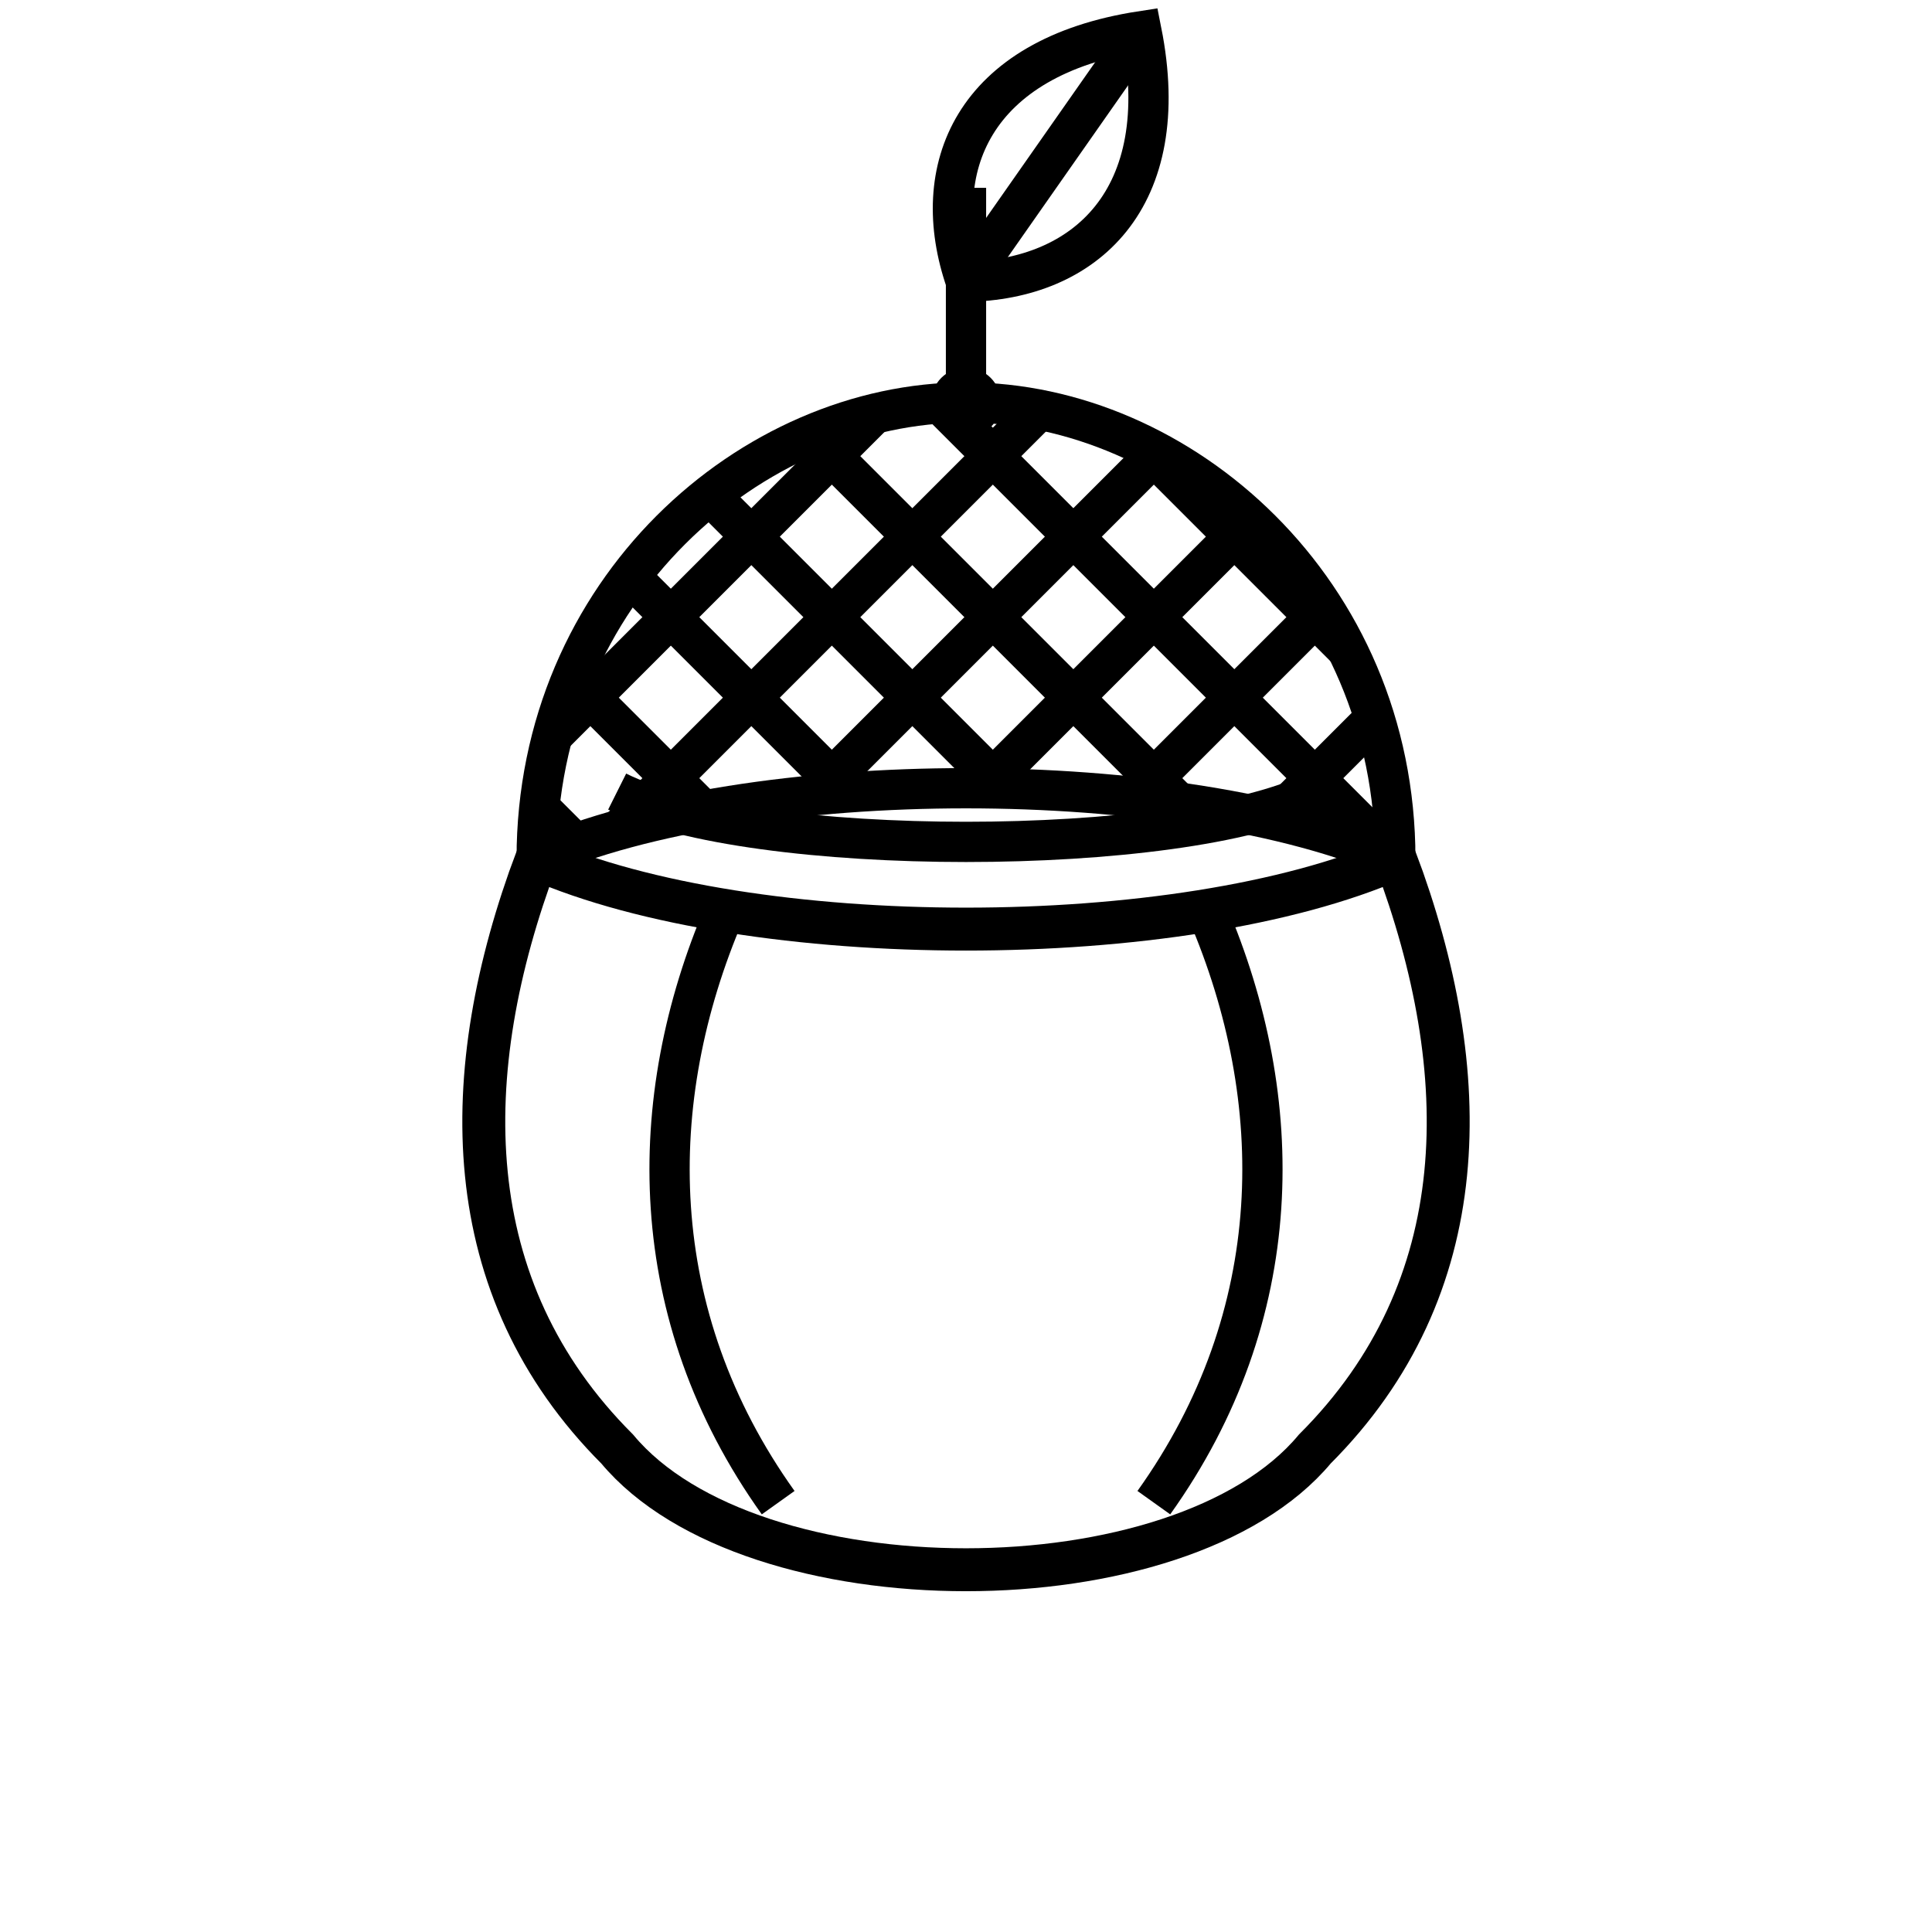
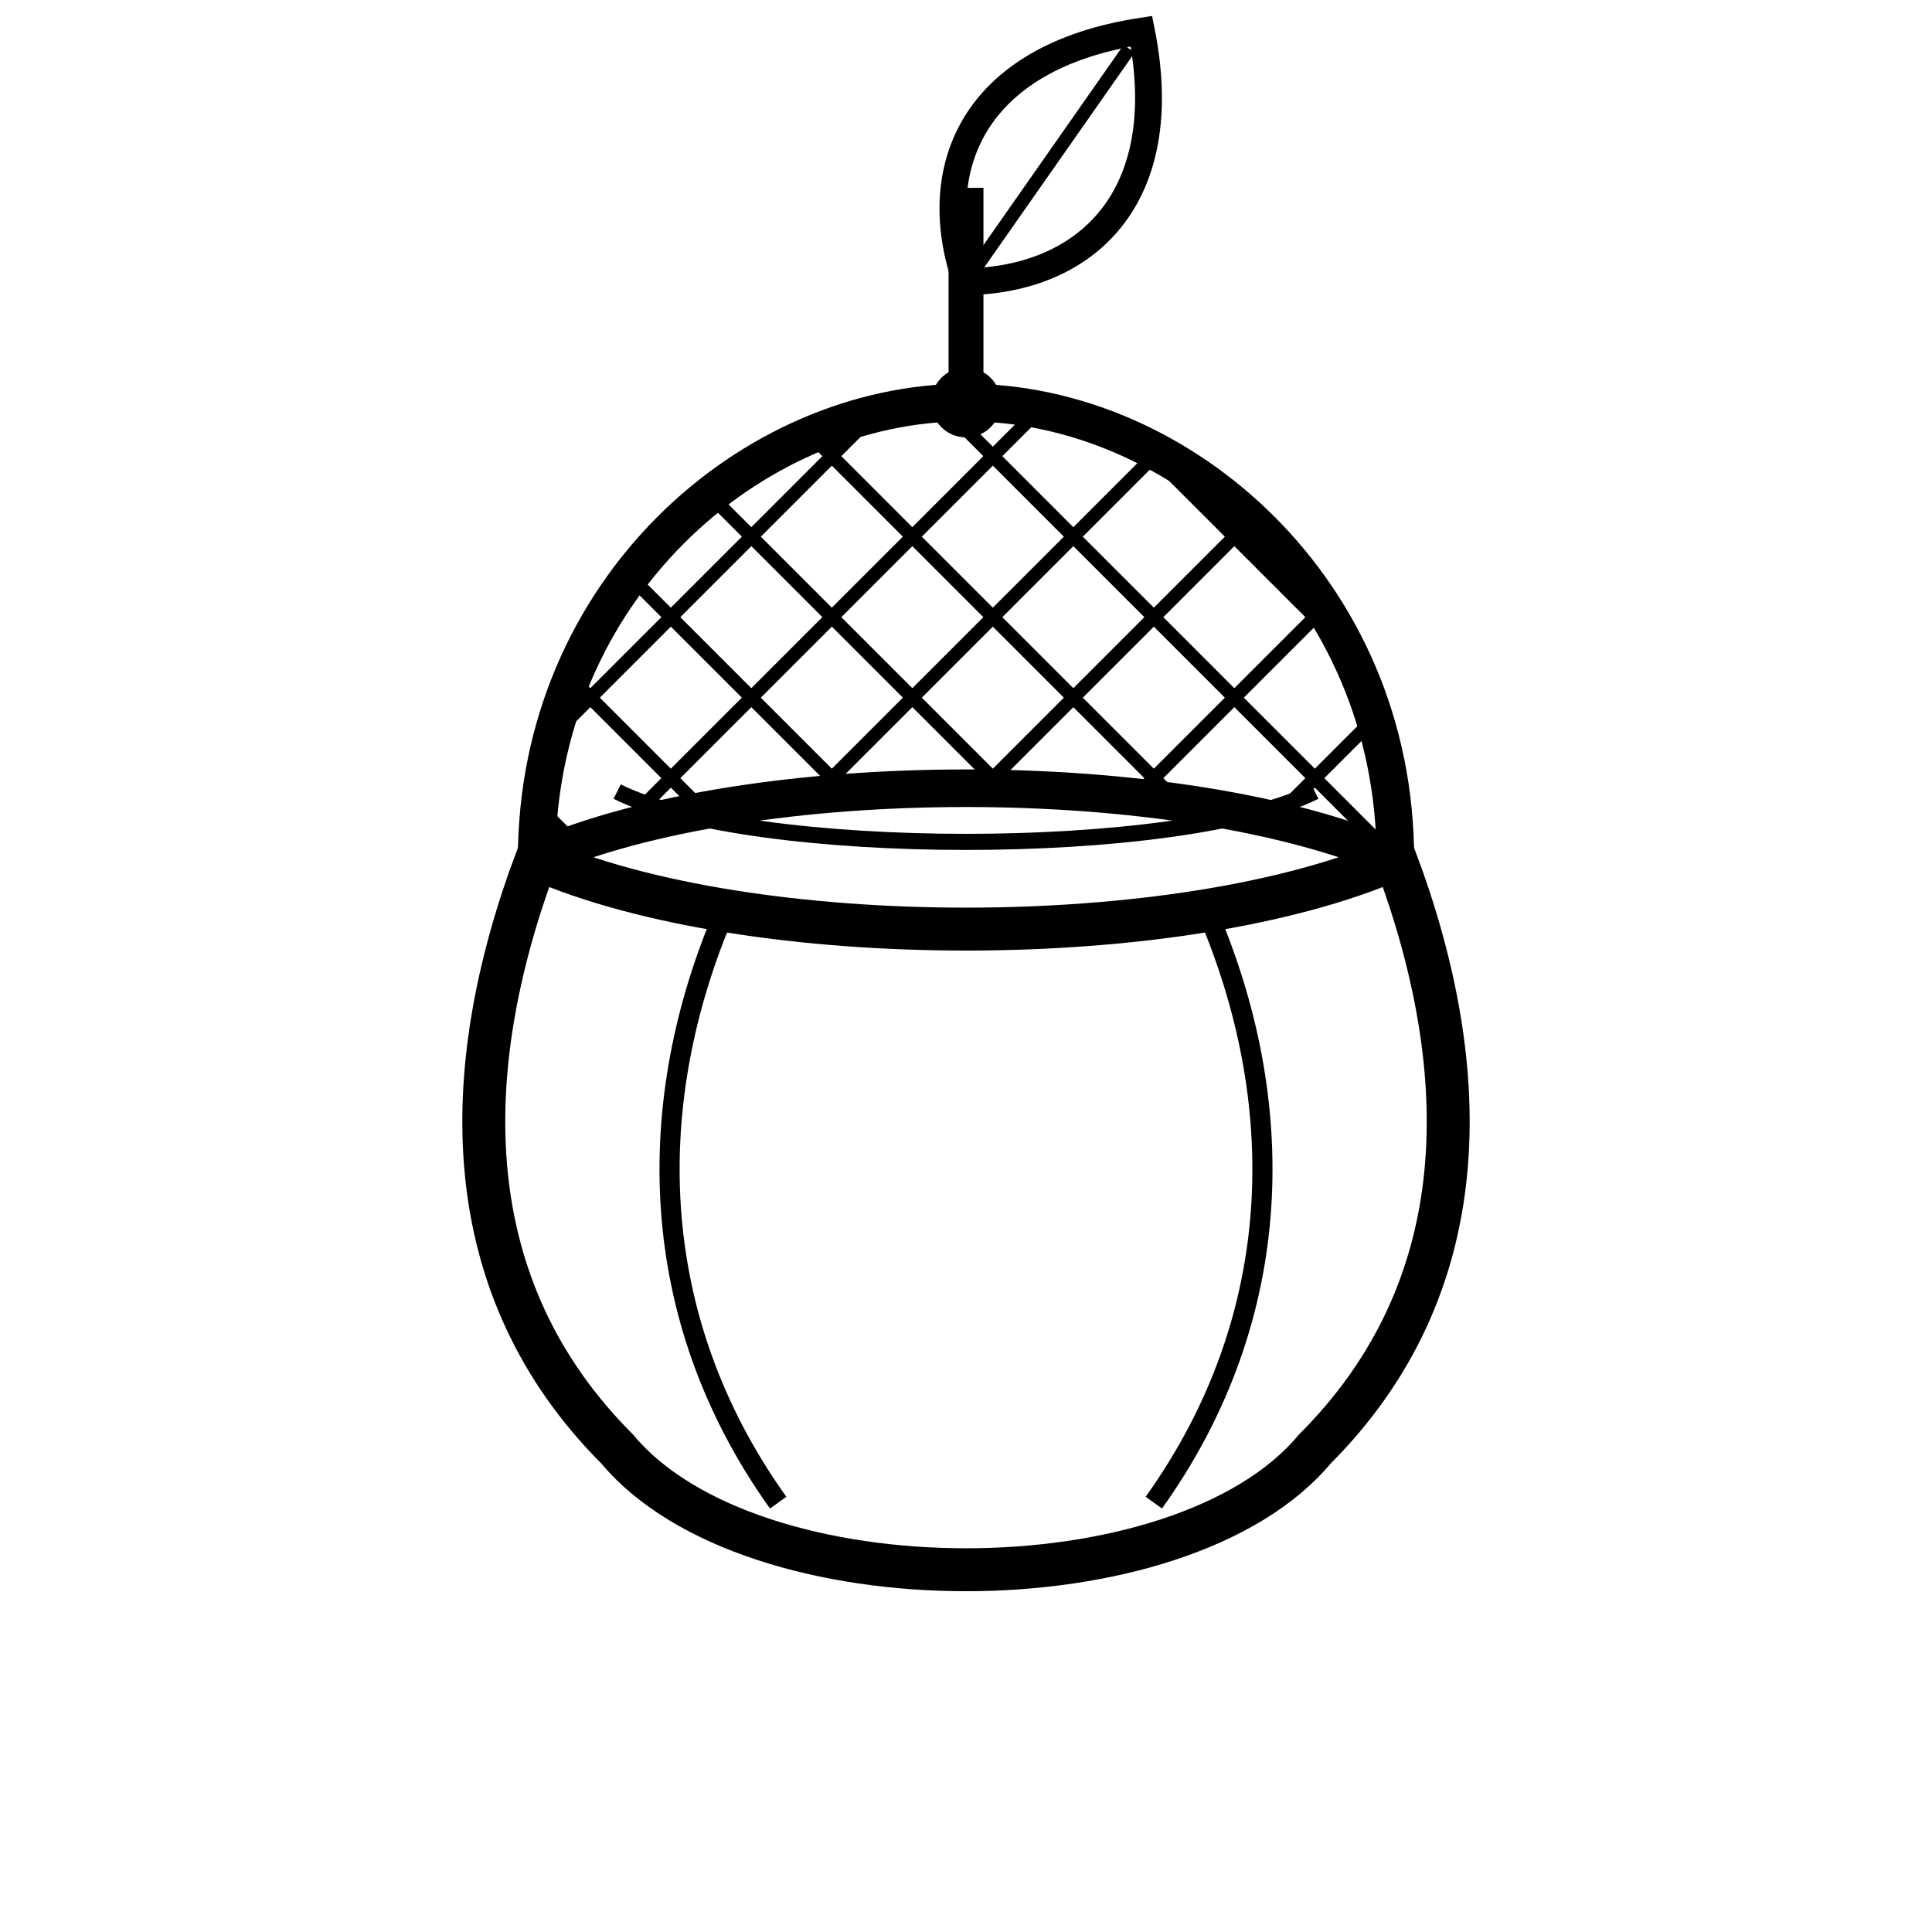
<svg xmlns="http://www.w3.org/2000/svg" xmlns:xlink="http://www.w3.org/1999/xlink" viewBox="0 0 72 72">
  <defs>
    <clipPath id="nm-cap-clip">
      <path d="M20,32 C20,22 28,15 36,15 C44,15 52,22 52,32 C44,28.5 28,28.5 20,32 Z" />
    </clipPath>
    <g id="nm-leaf" fill="none" stroke="currentColor">
-       <path stroke-width="1.5" d="M0,0 C-3.6,-2.6 -4.6,-7 0,-11.4 C4.6,-7 3.6,-2.6 0,0 Z" />
-       <path stroke-width="1.5" d="M0,-0.6 L0,-10.6" />
+       <path stroke-width="1" d="M0,0 C-3.6,-2.6 -4.6,-7 0,-11.4 C4.6,-7 3.6,-2.6 0,0 Z" />
+       <path stroke-width="0.5" d="M0,-0.6 L0,-10.6" />
    </g>
  </defs>
-   <path fill="none" stroke="currentColor" stroke-width="1.5" d="M36,15 L36,7" />
+   <path fill="none" stroke="currentColor" stroke-width="1.3" d="M36,15 L36,7" />
  <use xlink:href="#nm-leaf" href="#nm-leaf" transform="translate(36,10.5) rotate(35)" />
-   <g clip-path="url(#nm-cap-clip)" fill="none" stroke="currentColor" stroke-width="1.5">
+   <g clip-path="url(#nm-cap-clip)" fill="none" stroke="currentColor" stroke-width="0.5">
    <line x1="4" y1="14" x2="28" y2="38" />
    <line x1="10" y1="14" x2="34" y2="38" />
    <line x1="16" y1="14" x2="40" y2="38" />
    <line x1="22" y1="14" x2="46" y2="38" />
    <line x1="28" y1="14" x2="52" y2="38" />
    <line x1="34" y1="14" x2="58" y2="38" />
    <line x1="40" y1="14" x2="64" y2="38" />
    <line x1="10" y1="38" x2="34" y2="14" />
    <line x1="16" y1="38" x2="40" y2="14" />
    <line x1="22" y1="38" x2="46" y2="14" />
    <line x1="28" y1="38" x2="52" y2="14" />
    <line x1="34" y1="38" x2="58" y2="14" />
    <line x1="40" y1="38" x2="64" y2="14" />
    <line x1="46" y1="38" x2="70" y2="14" />
  </g>
-   <path fill="none" stroke="currentColor" stroke-width="1.5" d="M20,32 C20,22 28,15 36,15 C44,15 52,22 52,32 C44,28.5 28,28.5 20,32 Z" />
-   <path fill="none" stroke="currentColor" stroke-width="1.5" d="M23,29.5 C28,32 44,32 49,29.5" />
+   <path fill="none" stroke="currentColor" stroke-width="1.4" d="M20,32 C20,22 28,15 36,15 C44,15 52,22 52,32 C44,28.5 28,28.5 20,32 Z" />
+   <path fill="none" stroke="currentColor" stroke-width="0.6" d="M23,29.5 C28,32 44,32 49,29.5" />
  <circle cx="36" cy="15" r="1.3" fill="currentColor" stroke="none" />
  <path fill="none" stroke="currentColor" stroke-width="1.6" d="M20,32 C17,40 17,48 23,54 C28,60 44,60 49,54 C55,48 55,40 52,32 C44,35.5 28,35.5 20,32 Z" />
-   <path fill="none" stroke="currentColor" stroke-width="1.5" d="M27,34 C24,41 24,49 29,56" />
-   <path fill="none" stroke="currentColor" stroke-width="1.5" d="M45,34 C48,41 48,49 43,56" />
+   <path fill="none" stroke="currentColor" stroke-width="0.75" d="M27,34 C24,41 24,49 29,56" />
+   <path fill="none" stroke="currentColor" stroke-width="0.75" d="M45,34 C48,41 48,49 43,56" />
</svg>
